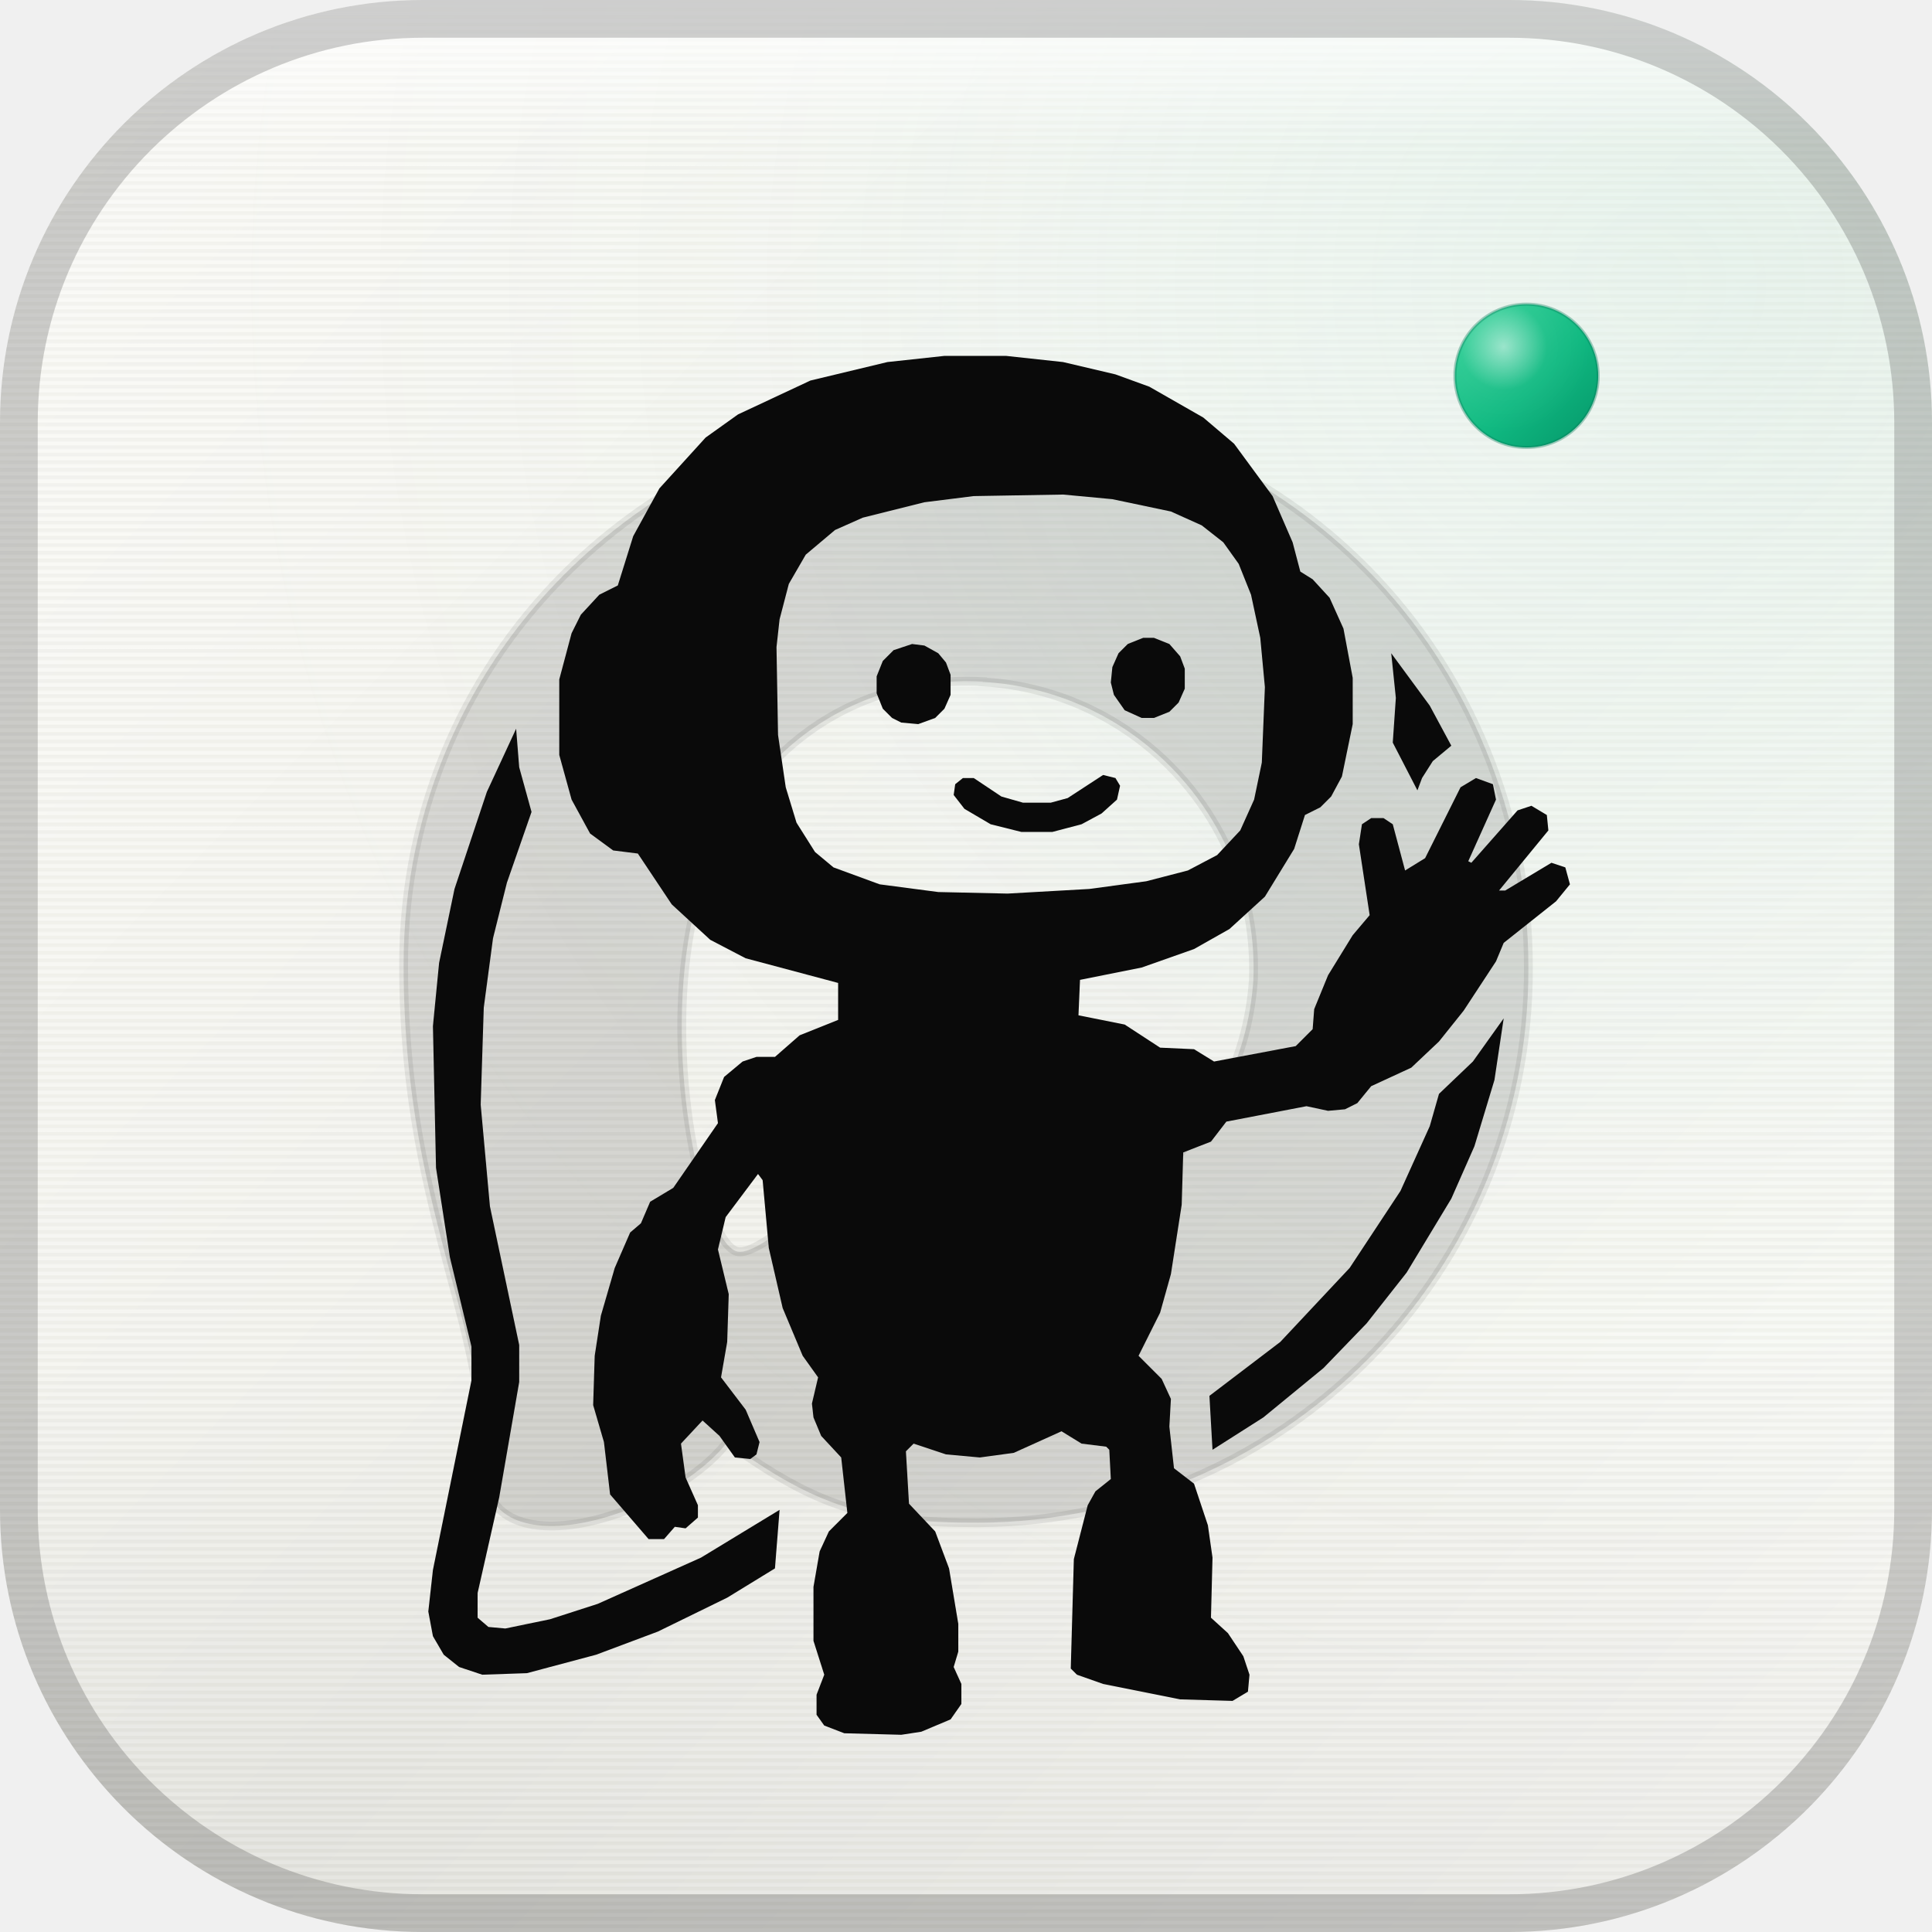
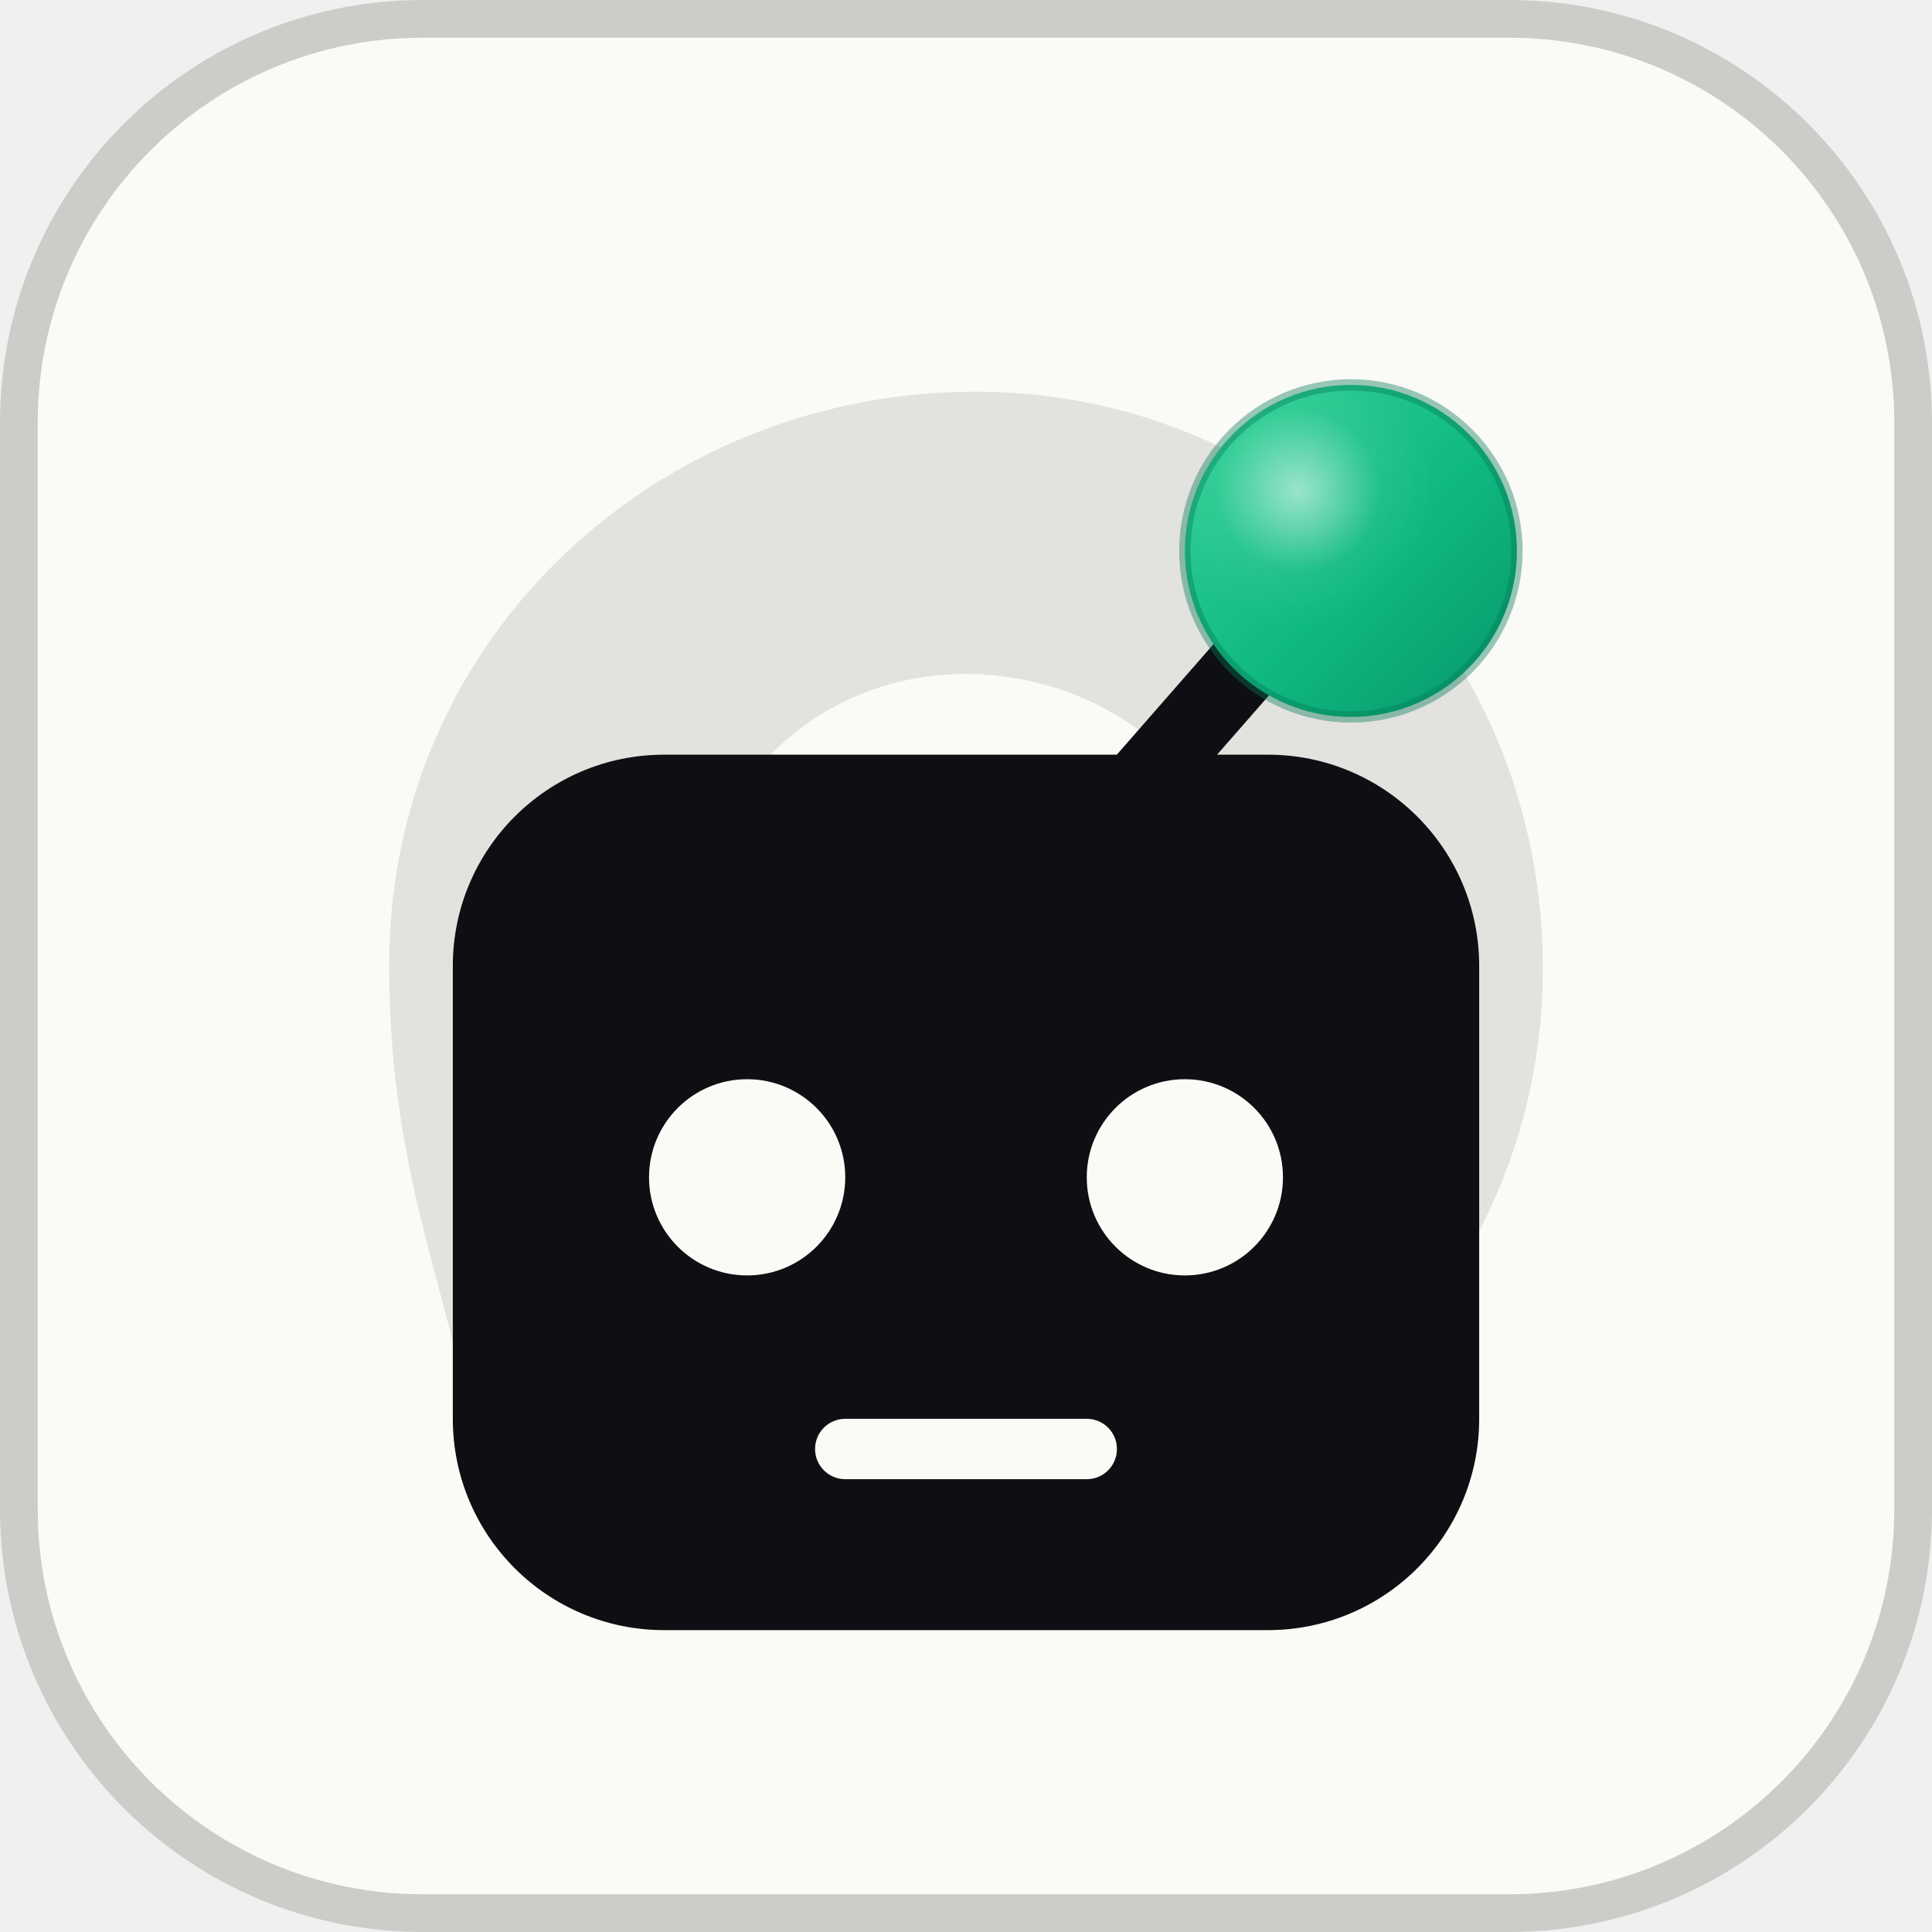
- <svg xmlns="http://www.w3.org/2000/svg" width="512" height="512" viewBox="0 0 512 512" role="img" aria-label="СММ АЙБРО friendly robot icon — light v2">
+ <svg xmlns="http://www.w3.org/2000/svg" width="512" height="512" viewBox="0 0 512 512" role="img" aria-label="СММ АЙБРО favicon — robot head with emerald dot — light">
  <defs>
-     <linearGradient id="bg" x1="0" y1="0" x2="1" y2="1">
-       <stop offset="0" stop-color="#fafaf6" />
-       <stop offset="0.55" stop-color="#efefe9" />
-       <stop offset="1" stop-color="#fdfdf9" />
-     </linearGradient>
-     <pattern id="grain" width="3" height="2" patternUnits="userSpaceOnUse">
-       <rect width="3" height="1" fill="#d8d8d3" fill-opacity="0.22" />
-       <rect y="1" width="3" height="1" fill="#ffffff" fill-opacity="0.30" />
-     </pattern>
-     <radialGradient id="emGlow" cx="0.85" cy="0.15" r="0.75">
-       <stop offset="0" stop-color="#10b981" stop-opacity="0.10" />
-       <stop offset="0.55" stop-color="#10b981" stop-opacity="0.02" />
-       <stop offset="1" stop-color="#ffffff" stop-opacity="0" />
-     </radialGradient>
-     <linearGradient id="topEdge" x1="0" y1="0" x2="0" y2="1">
-       <stop offset="0" stop-color="#ffffff" stop-opacity="0.85" />
-       <stop offset="0.08" stop-color="#ffffff" stop-opacity="0" />
-     </linearGradient>
-     <radialGradient id="innerLight" cx="0.78" cy="0.22" r="0.55">
-       <stop offset="0" stop-color="#ffffff" stop-opacity="0.45" />
-       <stop offset="1" stop-color="#ffffff" stop-opacity="0" />
-     </radialGradient>
-     <linearGradient id="bottomShade" x1="0" y1="0.7" x2="0" y2="1">
-       <stop offset="0" stop-color="#000000" stop-opacity="0" />
-       <stop offset="1" stop-color="#000000" stop-opacity="0.06" />
-     </linearGradient>
-     <linearGradient id="emerald" x1="944.34" y1="197.44" x2="1037.34" y2="290.44" gradientUnits="userSpaceOnUse">
+     <linearGradient id="em" x1="314" y1="102" x2="402" y2="190" gradientUnits="userSpaceOnUse">
      <stop offset="0" stop-color="#34d399" />
      <stop offset="0.55" stop-color="#10b981" />
      <stop offset="1" stop-color="#059669" />
    </linearGradient>
-     <radialGradient id="emeraldDotShine" cx="976" cy="225" r="56" gradientUnits="userSpaceOnUse">
+     <radialGradient id="dotShine" cx="344" cy="130" r="36" gradientUnits="userSpaceOnUse">
      <stop offset="0" stop-color="#ffffff" stop-opacity="0.55" />
-       <stop offset="0.5" stop-color="#ffffff" stop-opacity="0.05" />
+       <stop offset="0.6" stop-color="#ffffff" stop-opacity="0.05" />
      <stop offset="1" stop-color="#ffffff" stop-opacity="0" />
    </radialGradient>
-     <clipPath id="clip">
+     <clipPath id="cl">
      <rect x="0" y="0" width="512" height="512" rx="112" ry="112" />
    </clipPath>
  </defs>
-   <g clip-path="url(#clip)">
-     <rect width="512" height="512" fill="#ececec" />
-     <rect width="512" height="512" fill="url(#bg)" />
-     <rect width="512" height="512" fill="url(#grain)" opacity="0.70" />
-     <rect width="512" height="512" fill="url(#emGlow)" />
-     <rect width="512" height="512" fill="url(#innerLight)" />
-     <g transform="translate(61 61) scale(0.39)" opacity="0.13">
+   <g clip-path="url(#cl)">
+     <rect width="512" height="512" fill="#fafaf6" />
+     <g transform="translate(56 56) scale(0.40)" opacity="0.10">
      <path fill="#0a0a0a" fill-rule="evenodd" d="M508.211 878.328c-75.007 0-109.864-10.95-170.453-54.75-38.325 49.275-159.686 87.783-164.979 21.9 0-49.456-10.95-91.248-23.36-136.873-14.782-56.21-31.572-118.807-31.572-209.508 0-216.626 177.754-379.597 388.357-379.597 210.785 0 375.947 171.001 375.947 381.604.707 207.346-166.595 376.118-373.94 377.224m3.103-571.585c-102.564-5.292-182.499 65.7-200.201 177.024-14.6 92.162 11.315 204.398 33.397 210.238 10.585 2.555 37.23-18.98 53.837-35.587a189.8 189.8 0 0 0 92.71 33.032c106.273 5.112 197.08-75.794 204.215-181.95 4.154-106.382-77.67-196.486-183.958-202.574Z" clip-rule="evenodd" />
    </g>
-     <g transform="translate(61 61) scale(0.39)" opacity="0.08">
-       <path fill="none" stroke="#0a0a0a" stroke-width="6" d="M508.211 878.328c-75.007 0-109.864-10.95-170.453-54.75-38.325 49.275-159.686 87.783-164.979 21.9 0-49.456-10.95-91.248-23.36-136.873-14.782-56.21-31.572-118.807-31.572-209.508 0-216.626 177.754-379.597 388.357-379.597 210.785 0 375.947 171.001 375.947 381.604.707 207.346-166.595 376.118-373.94 377.224m3.103-571.585c-102.564-5.292-182.499 65.7-200.201 177.024-14.6 92.162 11.315 204.398 33.397 210.238 10.585 2.555 37.23-18.98 53.837-35.587a189.8 189.8 0 0 0 92.71 33.032c106.273 5.112 197.08-75.794 204.215-181.95 4.154-106.382-77.67-196.486-183.958-202.574Z" />
-     </g>
-     <g transform="scale(0.4082935)">
-       <path fill="#0a0a0a" d="M 690 235 L 653 231 L 613 231 L 576 235 L 526 247 L 479 269 L 458 284 L 428 317 L 411 348 L 401 380 L 389 386 L 377 399 L 371 411 L 363 441 L 363 490 L 371 519 L 383 541 L 398 552 L 414 554 L 436 587 L 461 610 L 484 622 L 544 638 L 544 662 L 519 672 L 503 686 L 491 686 L 482 689 L 470 699 L 464 714 L 466 729 L 437 771 L 422 780 L 416 794 L 409 800 L 399 823 L 390 854 L 386 880 L 385 912 L 392 936 L 396 970 L 421 999 L 431 999 L 438 991 L 445 992 L 453 985 L 453 977 L 445 959 L 442 937 L 456 922 L 467 932 L 477 946 L 487 947 L 491 944 L 493 936 L 484 915 L 468 894 L 472 871 L 473 840 L 466 811 L 471 790 L 492 762 L 495 766 L 499 810 L 508 849 L 521 880 L 531 894 L 527 911 L 528 920 L 533 932 L 546 946 L 550 982 L 538 994 L 532 1007 L 528 1030 L 528 1065 L 535 1087 L 530 1100 L 530 1113 L 535 1120 L 548 1125 L 585 1126 L 598 1124 L 617 1116 L 624 1106 L 624 1093 L 619 1082 L 622 1072 L 622 1054 L 616 1018 L 607 994 L 590 976 L 588 942 L 593 937 L 614 944 L 636 946 L 658 943 L 689 929 L 702 937 L 718 939 L 720 941 L 721 960 L 711 968 L 706 977 L 697 1012 L 695 1083 L 699 1087 L 716 1093 L 766 1103 L 800 1104 L 810 1098 L 811 1087 L 807 1075 L 797 1060 L 786 1050 L 787 1011 L 784 990 L 775 963 L 762 953 L 759 926 L 760 908 L 754 895 L 739 880 L 753 852 L 760 827 L 767 782 L 768 748 L 786 741 L 796 728 L 848 718 L 862 721 L 873 720 L 881 716 L 890 705 L 916 693 L 934 676 L 950 656 L 971 624 L 976 612 L 1010 585 L 1019 574 L 1016 563 L 1007 560 L 977 578 L 973 578 L 1005 539 L 1004 529 L 994 523 L 985 526 L 955 560 L 953 559 L 971 519 L 969 509 L 958 505 L 948 511 L 925 557 L 912 565 L 904 535 L 898 531 L 890 531 L 884 535 L 882 548 L 889 594 L 878 607 L 862 633 L 853 655 L 852 668 L 841 679 L 788 689 L 775 681 L 753 680 L 730 665 L 700 659 L 701 636 L 741 628 L 775 616 L 798 603 L 821 582 L 840 551 L 847 529 L 857 524 L 864 517 L 871 504 L 878 470 L 878 440 L 872 408 L 863 388 L 852 376 L 844 371 L 839 352 L 826 322 L 801 288 L 781 271 L 746 251 L 724 243 Z M 523 360 L 542 344 L 560 336 L 600 326 L 632 322 L 690 321 L 722 324 L 760 332 L 780 341 L 794 352 L 804 366 L 812 386 L 818 414 L 821 446 L 819 495 L 814 519 L 805 539 L 790 555 L 771 565 L 744 572 L 707 577 L 654 580 L 609 579 L 571 574 L 541 563 L 529 553 L 517 534 L 510 511 L 505 477 L 504 420 L 506 402 L 512 379 Z M 335 473 L 316 514 L 295 577 L 285 625 L 281 666 L 283 758 L 292 816 L 306 874 L 306 896 L 281 1019 L 278 1046 L 281 1062 L 288 1074 L 298 1082 L 313 1087 L 342 1086 L 387 1074 L 427 1059 L 472 1037 L 503 1018 L 506 980 L 455 1011 L 388 1041 L 357 1051 L 328 1057 L 317 1056 L 310 1050 L 310 1034 L 324 972 L 337 897 L 337 873 L 318 783 L 312 717 L 314 654 L 320 609 L 329 573 L 345 527 L 337 498 Z M 976 661 L 956 689 L 934 710 L 928 731 L 909 773 L 876 823 L 831 871 L 785 906 L 787 941 L 820 920 L 859 888 L 887 859 L 913 826 L 942 778 L 957 744 L 970 701 Z M 727 510 L 724 505 L 716 503 L 693 518 L 682 521 L 664 521 L 650 517 L 632 505 L 625 505 L 620 509 L 619 516 L 626 525 L 643 535 L 663 540 L 683 540 L 702 535 L 715 528 L 725 519 Z M 592 418 L 580 422 L 573 429 L 569 439 L 569 450 L 573 460 L 579 466 L 585 469 L 596 470 L 607 466 L 613 460 L 617 451 L 617 438 L 614 430 L 609 424 L 600 419 Z M 742 414 L 732 418 L 726 424 L 722 433 L 721 443 L 723 451 L 730 461 L 741 466 L 749 466 L 759 462 L 765 456 L 769 447 L 769 434 L 766 426 L 759 418 L 749 414 Z M 903 424 L 906 453 L 904 482 L 920 513 L 923 505 L 930 494 L 942 484 L 928 458 Z" />
-       <circle cx="990.84" cy="243.94" r="46.50" fill="url(#emerald)" />
-       <circle cx="990.84" cy="243.94" r="46.50" fill="url(#emeraldDotShine)" />
-       <circle cx="990.84" cy="243.94" r="46.50" fill="none" stroke="#047857" stroke-opacity="0.35" stroke-width="2" />
-     </g>
-     <rect width="512" height="512" fill="url(#bottomShade)" />
-     <rect width="512" height="512" fill="url(#topEdge)" />
+     <line x1="304" y1="206" x2="346" y2="158" stroke="#0e0f12" stroke-width="20" stroke-linecap="round" />
+     <circle cx="358" cy="146" r="44" fill="url(#em)" />
+     <circle cx="358" cy="146" r="44" fill="url(#dotShine)" />
+     <circle cx="358" cy="146" r="44" fill="none" stroke="#047857" stroke-opacity="0.40" stroke-width="3" />
+     <rect x="120" y="200" width="272" height="232" rx="56" ry="56" fill="#0e0f12" />
+     <circle cx="198" cy="312" r="26" fill="#fafaf6" />
+     <circle cx="314" cy="312" r="26" fill="#fafaf6" />
+     <rect x="216" y="376" width="80" height="16" rx="8" ry="8" fill="#fafaf6" />
  </g>
  <rect x="5" y="5" width="502" height="502" rx="107" ry="107" fill="none" stroke="#2a2a2a" stroke-opacity="0.22" stroke-width="10" />
</svg>
